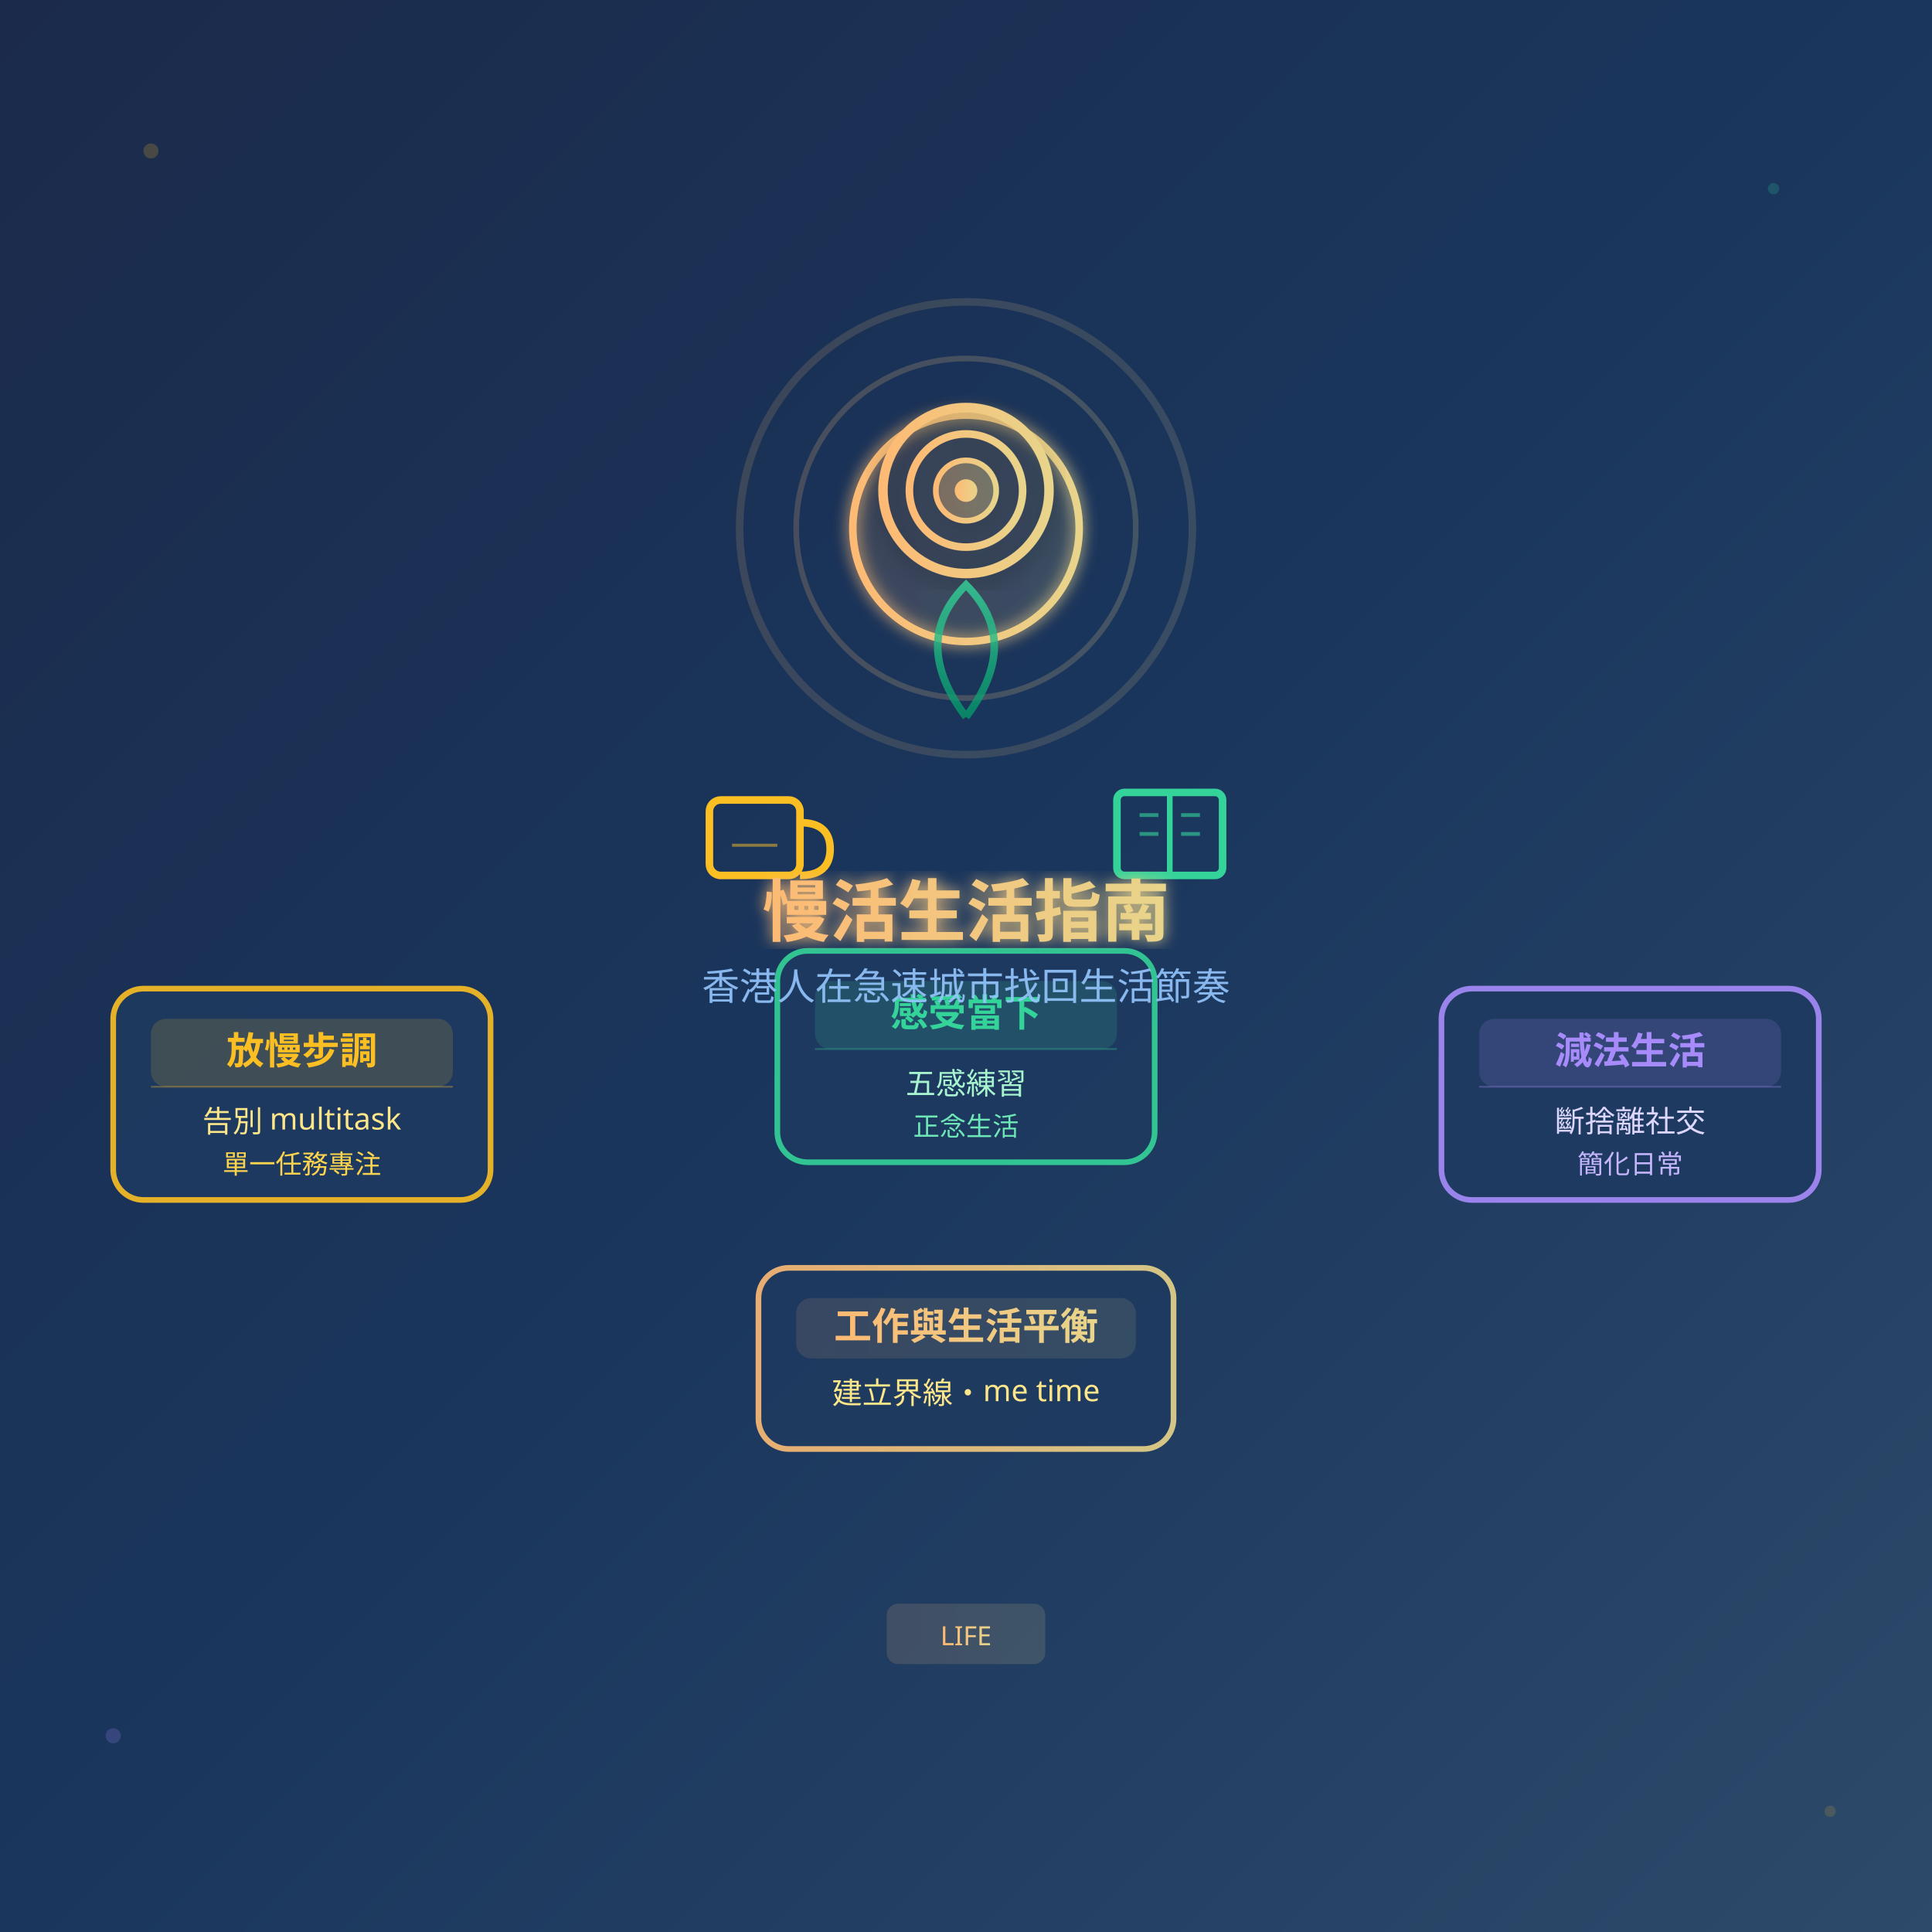
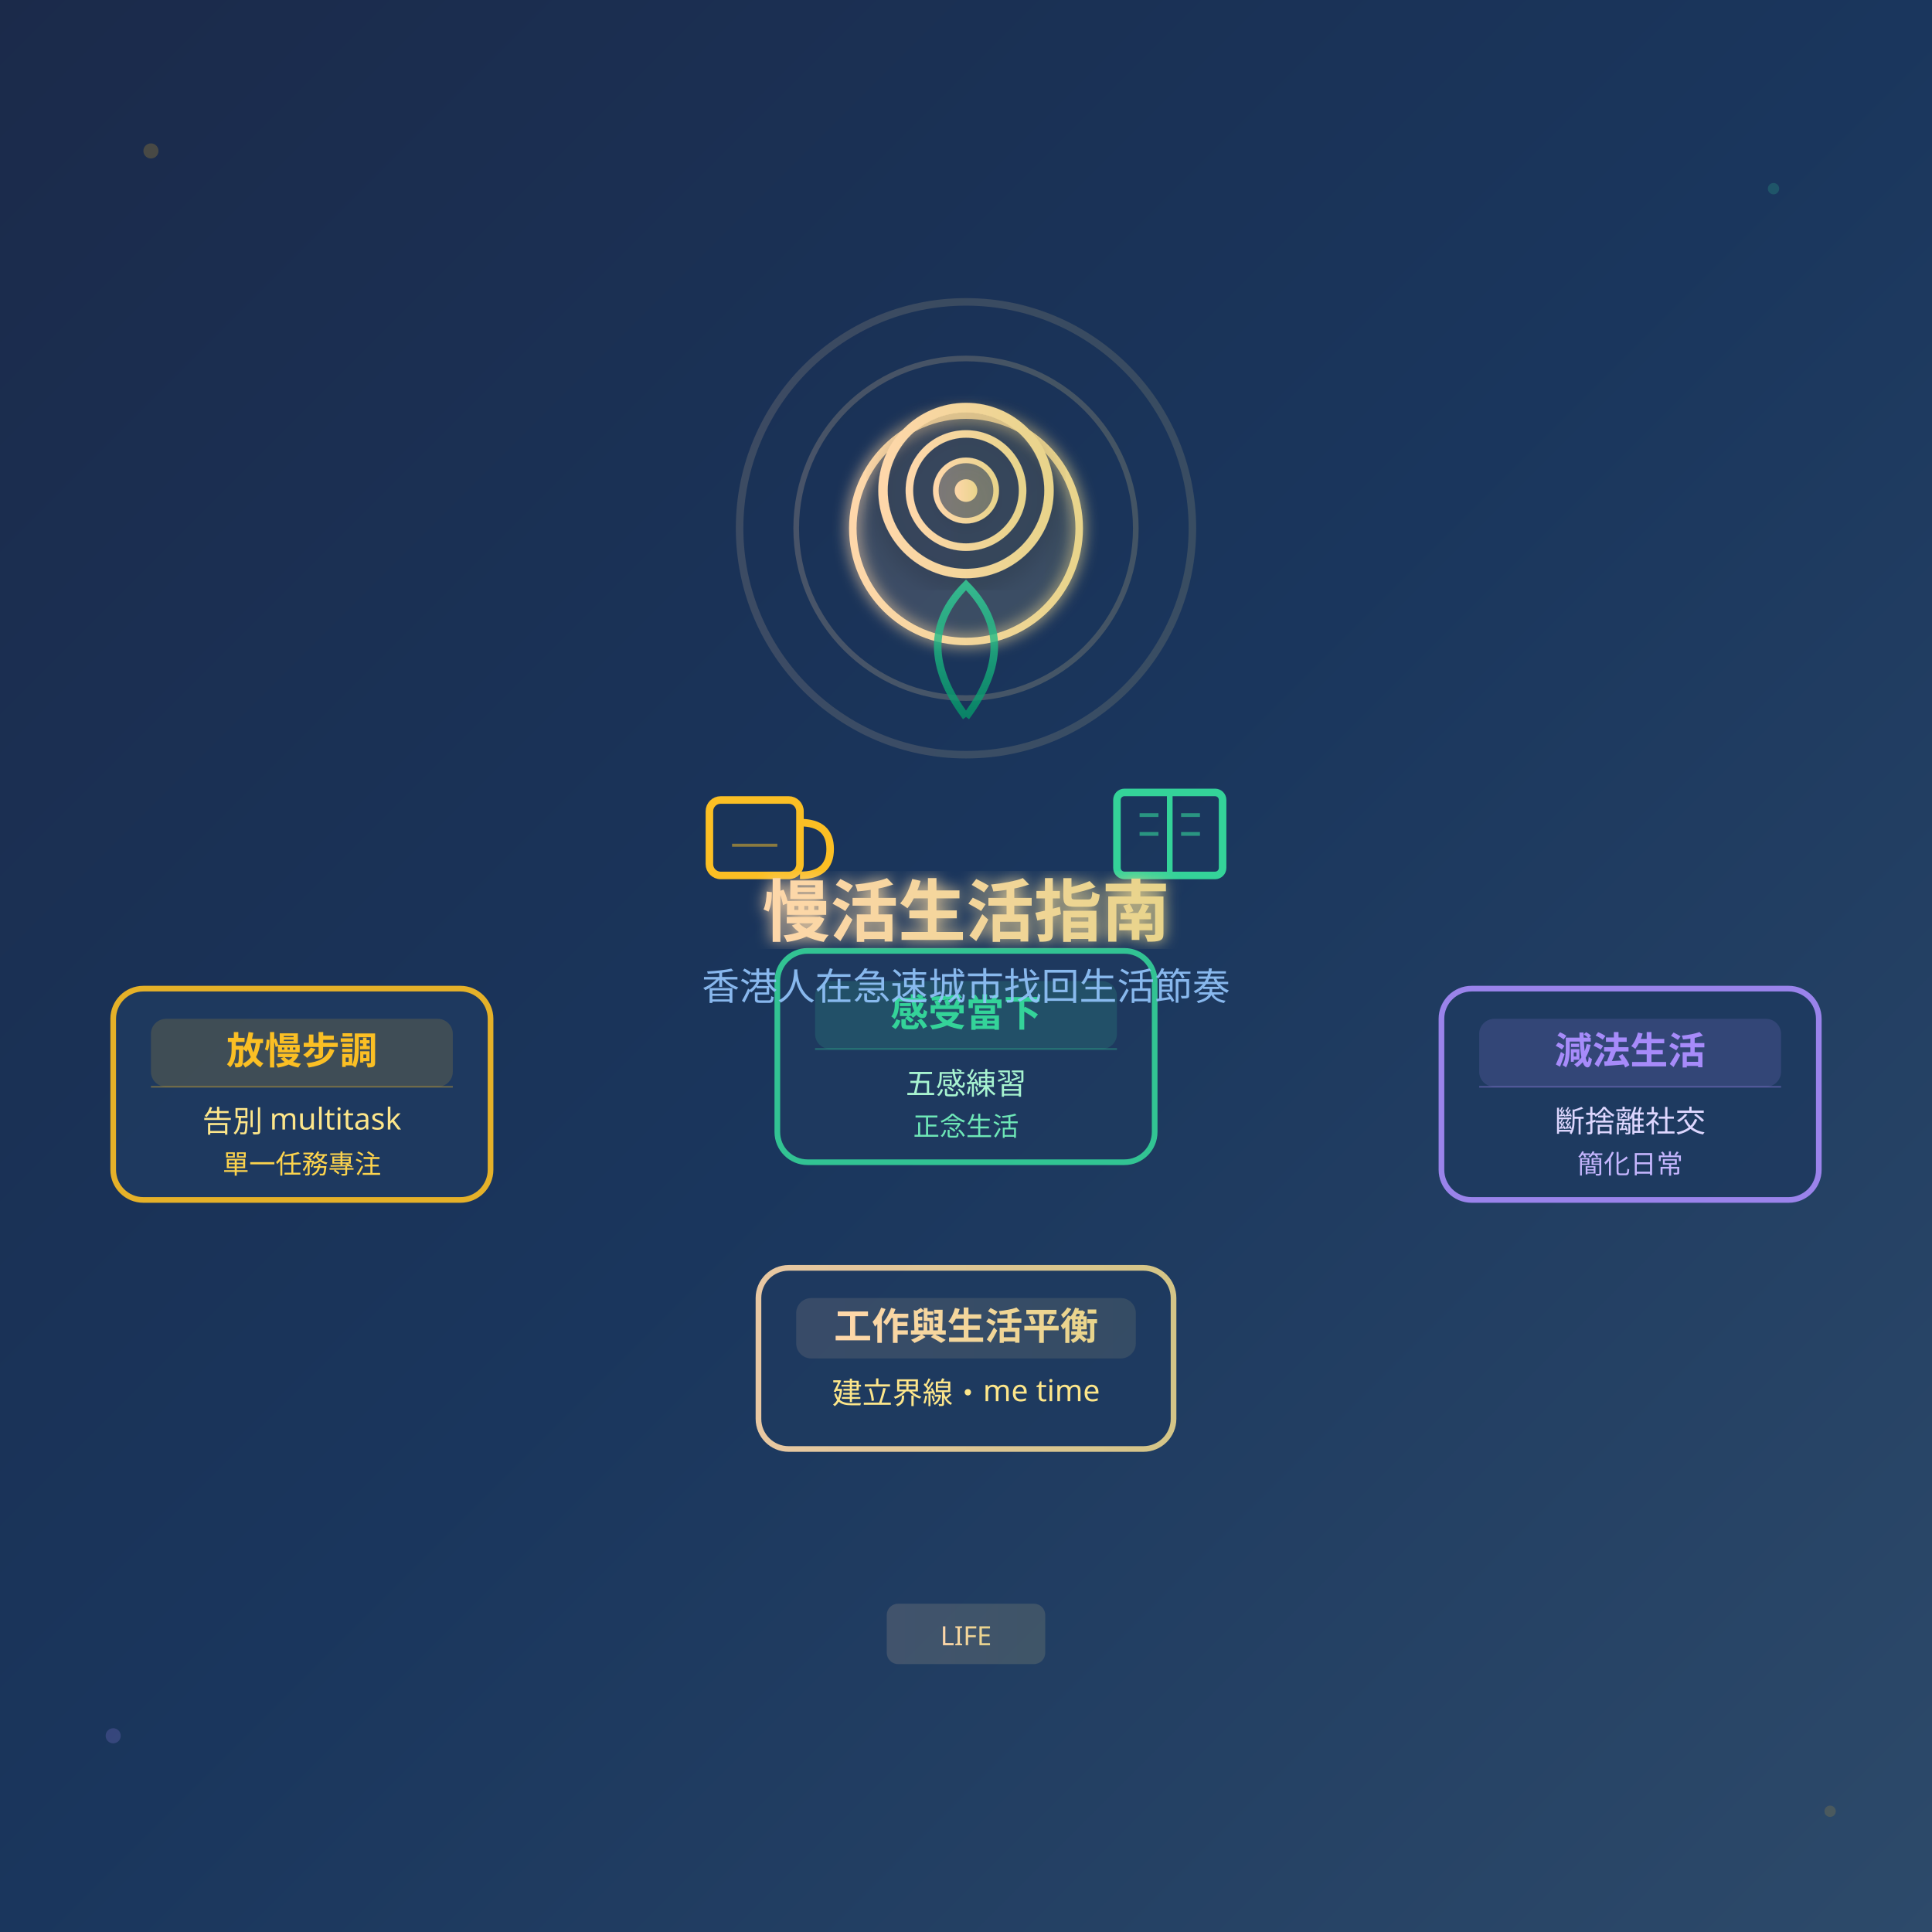
<svg xmlns="http://www.w3.org/2000/svg" viewBox="0 0 512 512" width="512" height="512">
  <defs>
    <linearGradient id="bg" x1="0" y1="0" x2="1" y2="1">
      <stop offset="0%" stop-color="#1B2A4A" />
      <stop offset="50%" stop-color="#1A365D" />
      <stop offset="100%" stop-color="#2D4A6A" />
    </linearGradient>
    <linearGradient id="gold" x1="0" y1="0" x2="1" y2="0">
-       <stop offset="0%" stop-color="#FDBA74" />
+       <stop offset="0%" stop-color="#FED7AA" />
      <stop offset="100%" stop-color="#E8D48B" />
    </linearGradient>
    <linearGradient id="green-grad" x1="0" y1="0" x2="0" y2="1">
      <stop offset="0%" stop-color="#34D399" />
      <stop offset="100%" stop-color="#059669" />
    </linearGradient>
    <linearGradient id="orange-grad" x1="0" y1="0" x2="0" y2="1">
      <stop offset="0%" stop-color="#FBBF24" />
      <stop offset="100%" stop-color="#D97706" />
    </linearGradient>
    <linearGradient id="purple-grad" x1="0" y1="0" x2="0" y2="1">
      <stop offset="0%" stop-color="#A78BFA" />
      <stop offset="100%" stop-color="#7C3AED" />
    </linearGradient>
    <filter id="shadow">
      <feDropShadow dx="0" dy="2" stdDeviation="3" flood-color="#000" flood-opacity="0.3" />
    </filter>
    <filter id="glow">
      <feGaussianBlur stdDeviation="2" result="blur" />
      <feMerge>
        <feMergeNode in="blur" />
        <feMergeNode in="SourceGraphic" />
      </feMerge>
    </filter>
  </defs>
  <rect width="512" height="512" fill="url(#bg)" />
  <circle cx="256" cy="140" r="60" fill="none" stroke="url(#gold)" stroke-width="2" opacity="0.15" />
  <circle cx="256" cy="140" r="45" fill="none" stroke="url(#gold)" stroke-width="1.5" opacity="0.2" />
  <circle cx="256" cy="140" r="30" fill="url(#gold)" fill-opacity="0.08" stroke="url(#gold)" stroke-width="2" filter="url(#glow)" />
  <g transform="translate(256, 130)" filter="url(#shadow)">
    <circle cx="0" cy="0" r="22" fill="none" stroke="url(#gold)" stroke-width="2.5" />
    <circle cx="0" cy="0" r="15" fill="none" stroke="url(#gold)" stroke-width="2" />
    <circle cx="0" cy="0" r="8" fill="url(#gold)" fill-opacity="0.3" stroke="url(#gold)" stroke-width="1.5" />
    <circle cx="0" cy="0" r="3" fill="url(#gold)" />
  </g>
  <g transform="translate(200, 220)">
    <rect x="-12" y="-8" width="24" height="20" rx="3" fill="none" stroke="#FBBF24" stroke-width="2" />
    <path d="M12-2 Q20-2 20 5 Q20 12 12 12" fill="none" stroke="#FBBF24" stroke-width="2" />
    <line x1="-6" y1="4" x2="6" y2="4" stroke="#FBBF24" stroke-width="0.8" opacity="0.5" />
  </g>
  <g transform="translate(310, 220)">
    <rect x="-14" y="-10" width="28" height="22" rx="2" fill="none" stroke="#34D399" stroke-width="2" />
    <line x1="0" y1="-10" x2="0" y2="12" stroke="#34D399" stroke-width="1.5" />
    <line x1="-8" y1="-4" x2="-3" y2="-4" stroke="#34D399" stroke-width="1" opacity="0.6" />
    <line x1="-8" y1="1" x2="-3" y2="1" stroke="#34D399" stroke-width="1" opacity="0.6" />
    <line x1="3" y1="-4" x2="8" y2="-4" stroke="#34D399" stroke-width="1" opacity="0.6" />
    <line x1="3" y1="1" x2="8" y2="1" stroke="#34D399" stroke-width="1" opacity="0.6" />
  </g>
  <g transform="translate(256, 190)">
    <path d="M0 0 Q-15 -20 0 -35 Q15 -20 0 0" fill="none" stroke="url(#green-grad)" stroke-width="2" opacity="0.8" />
    <line x1="0" y1="0" x2="0" y2="8" stroke="url(#green-grad)" stroke-width="1.5" opacity="0.6" />
  </g>
  <g transform="translate(80, 290)">
    <rect x="-50" y="-28" width="100" height="56" rx="8" fill="#1E3A5F" stroke="#FBBF24" stroke-width="1.5" opacity="0.9" />
    <rect x="-40" y="-20" width="80" height="18" rx="4" fill="#FBBF24" opacity="0.15" />
    <text x="0" y="-8" text-anchor="middle" fill="#FBBF24" font-size="10" font-family="sans-serif" font-weight="bold">放慢步調</text>
    <line x1="-40" y1="-2" x2="40" y2="-2" stroke="#FBBF24" stroke-width="0.5" opacity="0.3" />
    <text x="0" y="10" text-anchor="middle" fill="#FDE68A" font-size="8" font-family="sans-serif">告別 multitask</text>
    <text x="0" y="21" text-anchor="middle" fill="#FCD34D" font-size="7" font-family="sans-serif">單一任務專注</text>
  </g>
  <g transform="translate(256, 280)">
    <rect x="-50" y="-28" width="100" height="56" rx="8" fill="#1E3A5F" stroke="#34D399" stroke-width="1.5" opacity="0.9" />
    <rect x="-40" y="-20" width="80" height="18" rx="4" fill="#34D399" opacity="0.15" />
    <text x="0" y="-8" text-anchor="middle" fill="#34D399" font-size="10" font-family="sans-serif" font-weight="bold">感受當下</text>
    <line x1="-40" y1="-2" x2="40" y2="-2" stroke="#34D399" stroke-width="0.5" opacity="0.3" />
    <text x="0" y="10" text-anchor="middle" fill="#A7F3D0" font-size="8" font-family="sans-serif">五感練習</text>
    <text x="0" y="21" text-anchor="middle" fill="#6EE7B7" font-size="7" font-family="sans-serif">正念生活</text>
  </g>
  <g transform="translate(432, 290)">
    <rect x="-50" y="-28" width="100" height="56" rx="8" fill="#1E3A5F" stroke="#A78BFA" stroke-width="1.5" opacity="0.9" />
    <rect x="-40" y="-20" width="80" height="18" rx="4" fill="#A78BFA" opacity="0.15" />
    <text x="0" y="-8" text-anchor="middle" fill="#A78BFA" font-size="10" font-family="sans-serif" font-weight="bold">減法生活</text>
    <line x1="-40" y1="-2" x2="40" y2="-2" stroke="#A78BFA" stroke-width="0.5" opacity="0.3" />
    <text x="0" y="10" text-anchor="middle" fill="#DDD6FE" font-size="8" font-family="sans-serif">斷捨離社交</text>
    <text x="0" y="21" text-anchor="middle" fill="#C4B5FD" font-size="7" font-family="sans-serif">簡化日常</text>
  </g>
  <g transform="translate(256, 360)">
    <rect x="-55" y="-24" width="110" height="48" rx="8" fill="#1E3A5F" stroke="url(#gold)" stroke-width="1.5" opacity="0.9" />
    <rect x="-45" y="-16" width="90" height="16" rx="4" fill="url(#gold)" opacity="0.12" />
    <text x="0" y="-5" text-anchor="middle" fill="url(#gold)" font-size="10" font-family="sans-serif" font-weight="bold">工作與生活平衡</text>
    <text x="0" y="12" text-anchor="middle" fill="#FDE68A" font-size="8" font-family="sans-serif">建立界線・me time</text>
  </g>
  <text x="256" y="248" text-anchor="middle" fill="url(#gold)" font-size="18" font-family="sans-serif" font-weight="bold" filter="url(#glow)">
    慢活生活指南
  </text>
  <text x="256" y="265" text-anchor="middle" fill="#93C5FD" font-size="10" font-family="sans-serif" opacity="0.9">
    香港人在急速城市找回生活節奏
  </text>
  <circle cx="40" cy="40" r="2" fill="#FBBF24" opacity="0.2" />
  <circle cx="470" cy="50" r="1.5" fill="#34D399" opacity="0.2" />
  <circle cx="30" cy="460" r="2" fill="#A78BFA" opacity="0.2" />
  <circle cx="485" cy="480" r="1.5" fill="#FBBF24" opacity="0.15" />
  <line x1="180" y1="420" x2="332" y2="420" stroke="url(#gold)" stroke-width="1.5" opacity="0.4" />
  <rect x="235" y="425" width="42" height="16" rx="3" fill="url(#gold)" opacity="0.15" />
  <text x="256" y="436" text-anchor="middle" fill="url(#gold)" font-size="7" font-family="sans-serif">LIFE</text>
</svg>
